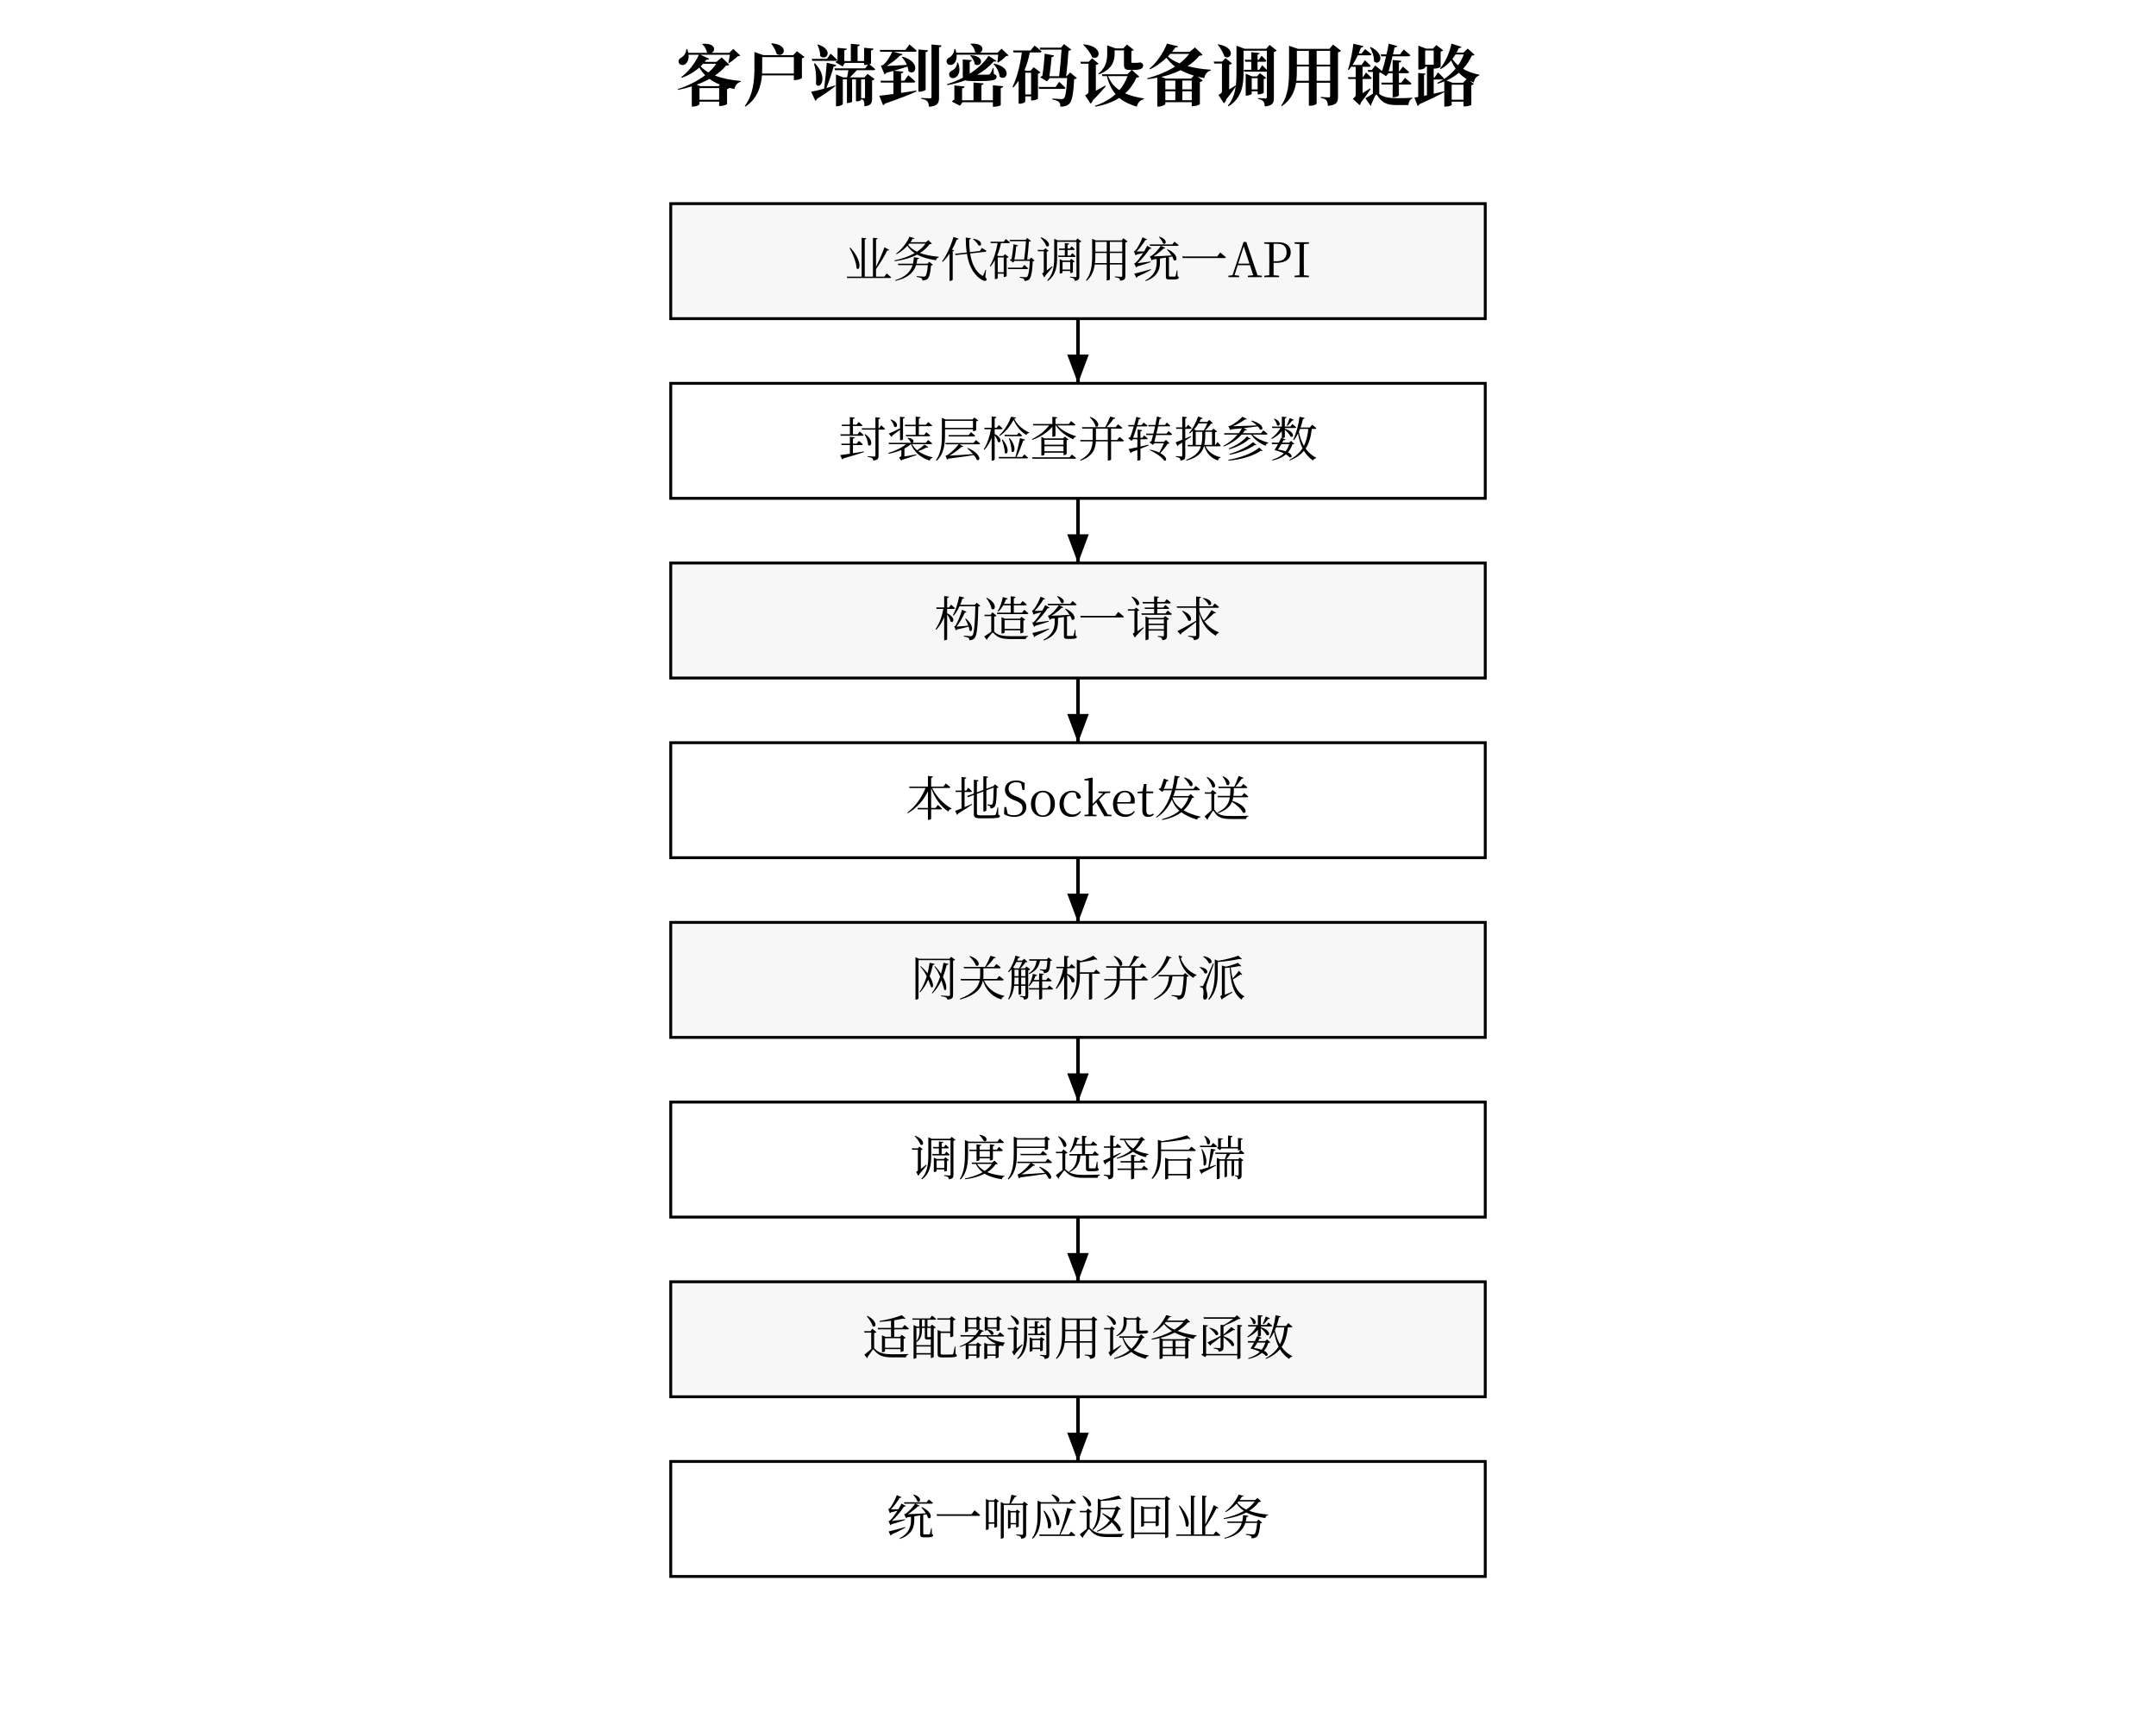
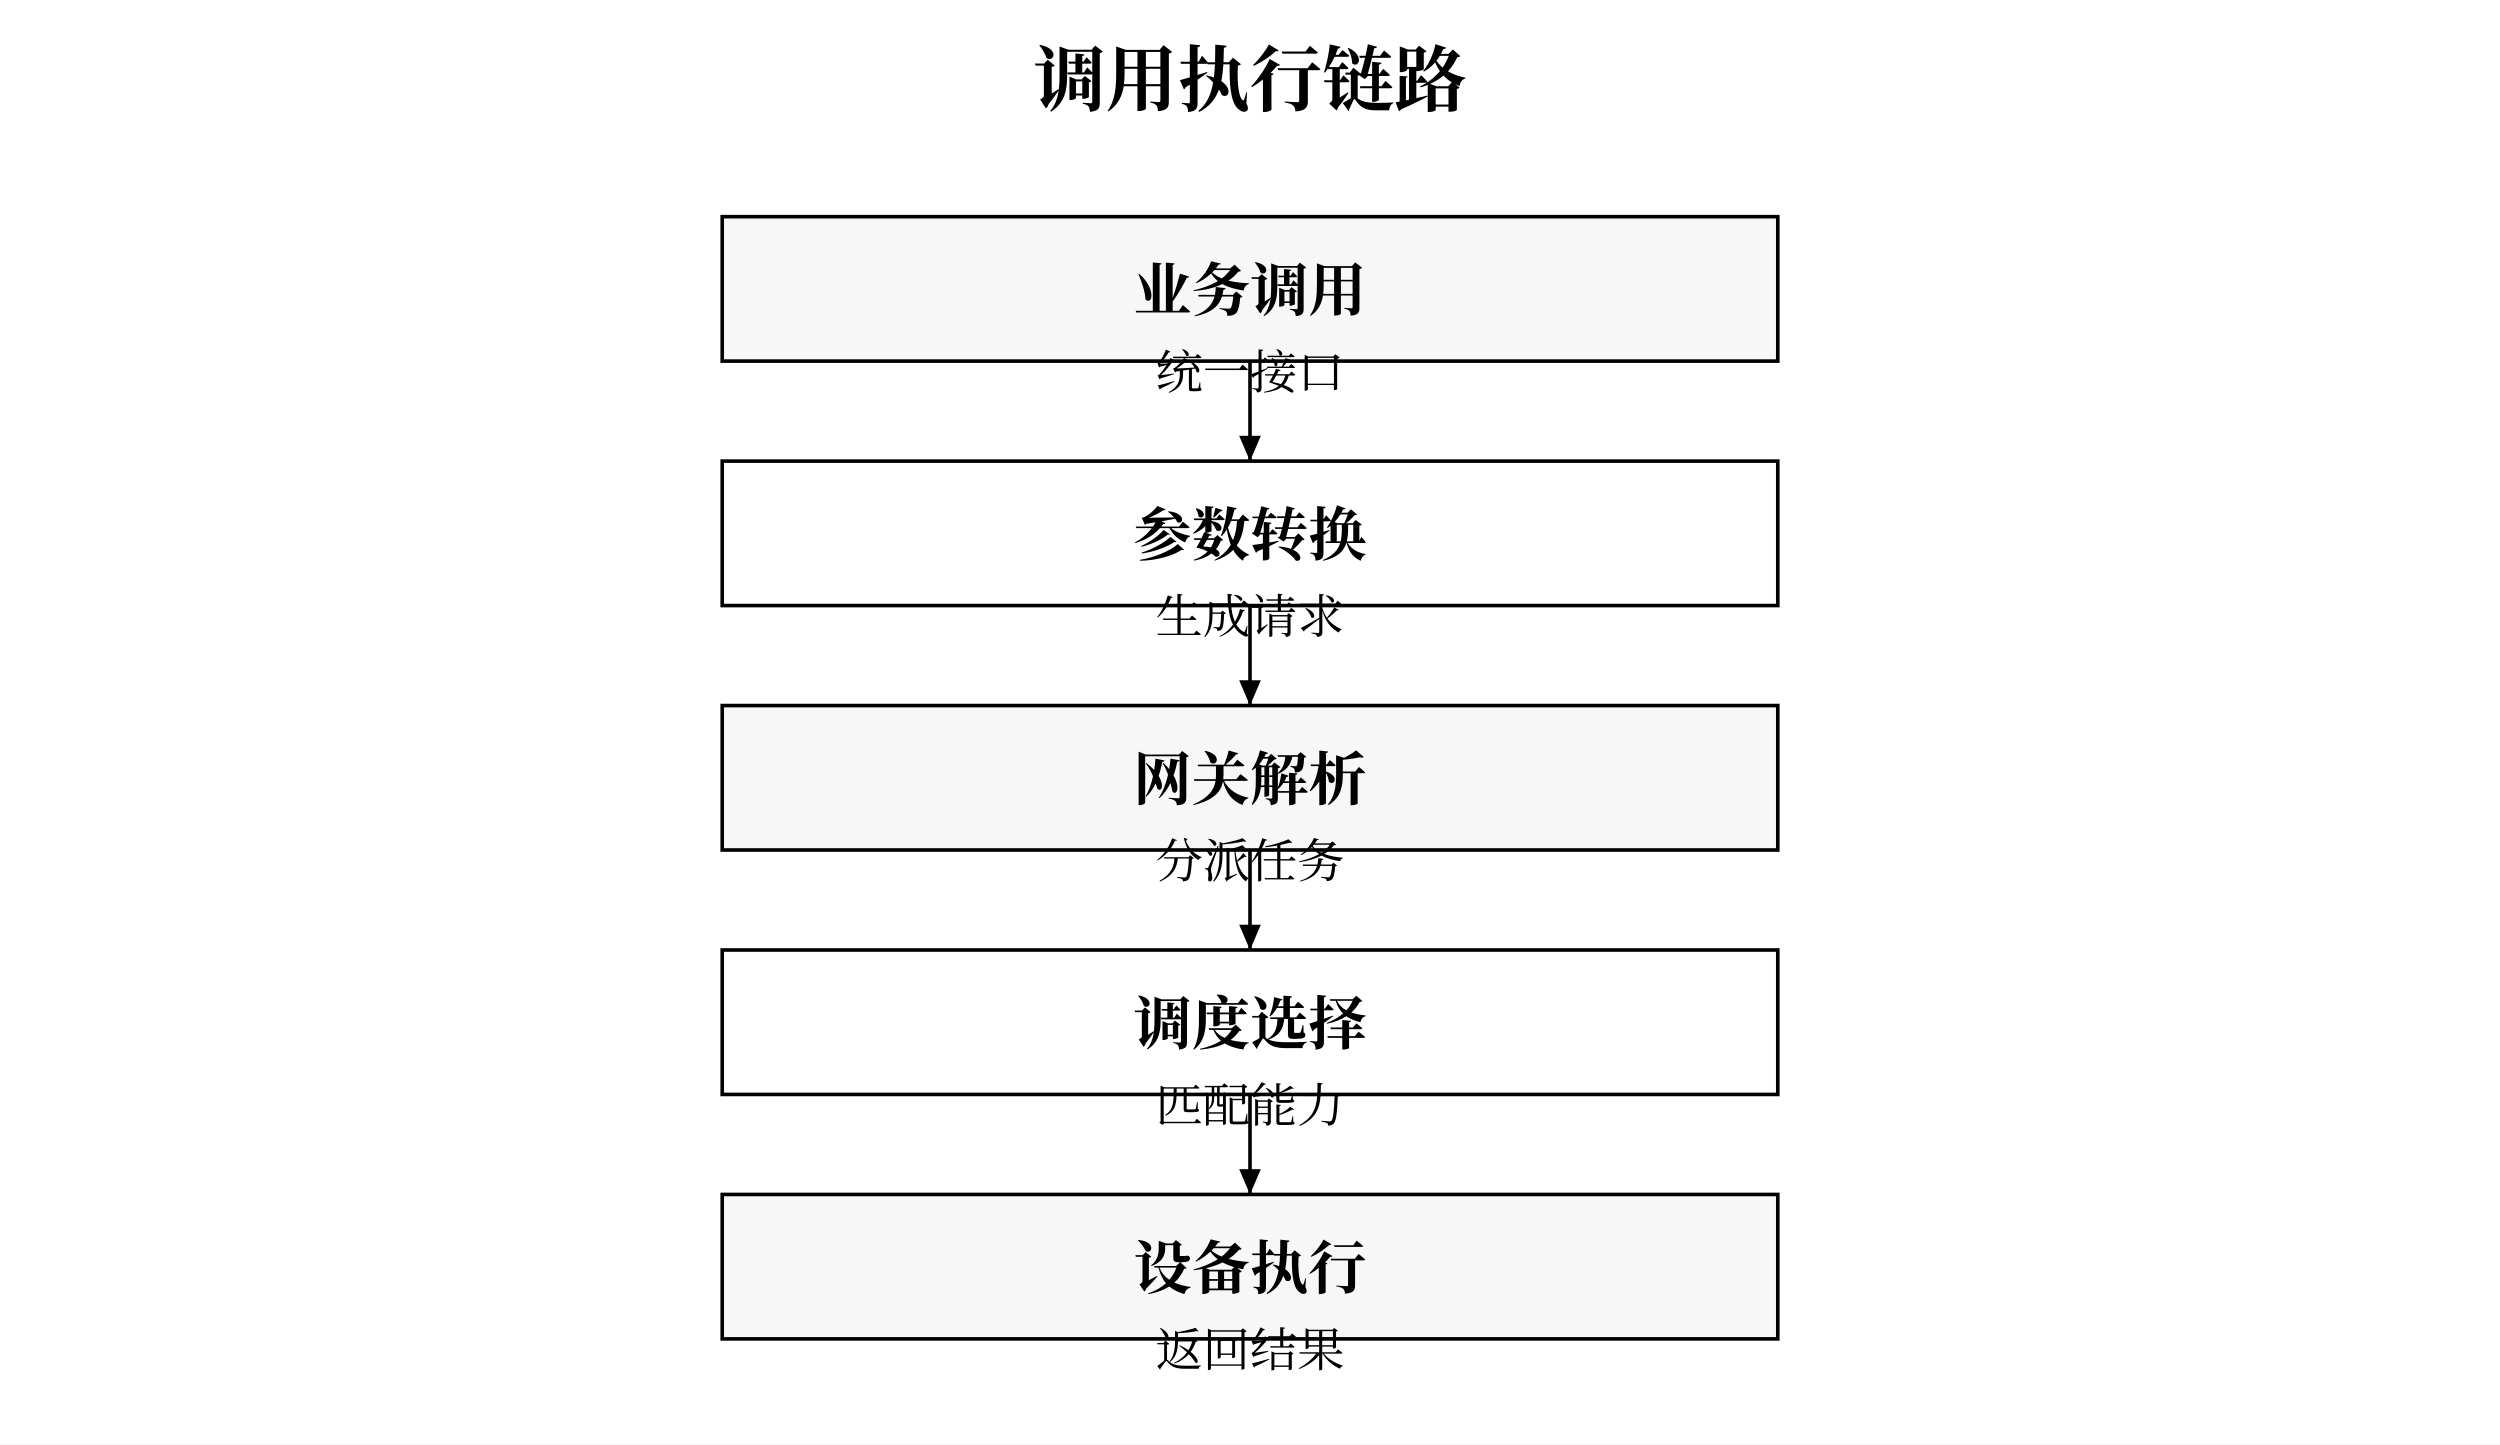
- <svg xmlns="http://www.w3.org/2000/svg" width="900" height="720" viewBox="0 0 900 720">
+ <svg xmlns="http://www.w3.org/2000/svg" width="900" height="520" viewBox="0 0 900 520">
  <defs>
-     <marker id="arrow" markerWidth="10" markerHeight="10" refX="8" refY="3" orient="auto" markerUnits="strokeWidth">
-       <path d="M0,0 L0,6 L8,3 z" fill="#000000" />
+     <marker id="arrow" markerWidth="8" markerHeight="8" refX="7" refY="3" orient="auto" markerUnits="strokeWidth">
+       <path d="M0,0 L0,6 L7,3 z" fill="#000000" />
    </marker>
  </defs>
-   <rect x="0" y="0" width="900" height="720" fill="#ffffff" />
-   <text x="450" y="42" font-family="SimSun, Songti SC, Noto Serif CJK SC, Microsoft YaHei, Arial, sans-serif" font-size="28" font-weight="bold" text-anchor="middle" fill="#000000">客户端到密码设备调用链路</text>
-   <rect x="280" y="85" width="340" height="48" rx="0" ry="0" fill="#f7f7f7" stroke="#000000" stroke-width="1.2" />
-   <text x="450.0" y="115.667" font-family="SimSun, Songti SC, Noto Serif CJK SC, Microsoft YaHei, Arial, sans-serif" font-size="20" font-weight="normal" text-anchor="middle" fill="#000000">业务代码调用统一API</text>
-   <line x1="450" y1="133" x2="450" y2="160" stroke="#000000" stroke-width="1.5" marker-end="url(#arrow)" />
-   <rect x="280" y="160" width="340" height="48" rx="0" ry="0" fill="#ffffff" stroke="#000000" stroke-width="1.2" />
-   <text x="450.0" y="190.667" font-family="SimSun, Songti SC, Noto Serif CJK SC, Microsoft YaHei, Arial, sans-serif" font-size="20" font-weight="normal" text-anchor="middle" fill="#000000">封装层检查并转换参数</text>
-   <line x1="450" y1="208" x2="450" y2="235" stroke="#000000" stroke-width="1.5" marker-end="url(#arrow)" />
-   <rect x="280" y="235" width="340" height="48" rx="0" ry="0" fill="#f7f7f7" stroke="#000000" stroke-width="1.2" />
-   <text x="450.0" y="265.667" font-family="SimSun, Songti SC, Noto Serif CJK SC, Microsoft YaHei, Arial, sans-serif" font-size="20" font-weight="normal" text-anchor="middle" fill="#000000">构造统一请求</text>
-   <line x1="450" y1="283" x2="450" y2="310" stroke="#000000" stroke-width="1.5" marker-end="url(#arrow)" />
-   <rect x="280" y="310" width="340" height="48" rx="0" ry="0" fill="#ffffff" stroke="#000000" stroke-width="1.2" />
-   <text x="450.0" y="340.667" font-family="SimSun, Songti SC, Noto Serif CJK SC, Microsoft YaHei, Arial, sans-serif" font-size="20" font-weight="normal" text-anchor="middle" fill="#000000">本地Socket发送</text>
-   <line x1="450" y1="358" x2="450" y2="385" stroke="#000000" stroke-width="1.5" marker-end="url(#arrow)" />
-   <rect x="280" y="385" width="340" height="48" rx="0" ry="0" fill="#f7f7f7" stroke="#000000" stroke-width="1.2" />
-   <text x="450.0" y="415.667" font-family="SimSun, Songti SC, Noto Serif CJK SC, Microsoft YaHei, Arial, sans-serif" font-size="20" font-weight="normal" text-anchor="middle" fill="#000000">网关解析并分派</text>
-   <line x1="450" y1="433" x2="450" y2="460" stroke="#000000" stroke-width="1.5" marker-end="url(#arrow)" />
-   <rect x="280" y="460" width="340" height="48" rx="0" ry="0" fill="#ffffff" stroke="#000000" stroke-width="1.2" />
-   <text x="450.0" y="490.667" font-family="SimSun, Songti SC, Noto Serif CJK SC, Microsoft YaHei, Arial, sans-serif" font-size="20" font-weight="normal" text-anchor="middle" fill="#000000">调度层选择后端</text>
-   <line x1="450" y1="508" x2="450" y2="535" stroke="#000000" stroke-width="1.5" marker-end="url(#arrow)" />
-   <rect x="280" y="535" width="340" height="48" rx="0" ry="0" fill="#f7f7f7" stroke="#000000" stroke-width="1.2" />
-   <text x="450.0" y="565.667" font-family="SimSun, Songti SC, Noto Serif CJK SC, Microsoft YaHei, Arial, sans-serif" font-size="20" font-weight="normal" text-anchor="middle" fill="#000000">适配器调用设备函数</text>
-   <line x1="450" y1="583" x2="450" y2="610" stroke="#000000" stroke-width="1.5" marker-end="url(#arrow)" />
-   <rect x="280" y="610" width="340" height="48" rx="0" ry="0" fill="#ffffff" stroke="#000000" stroke-width="1.2" />
-   <text x="450.0" y="640.667" font-family="SimSun, Songti SC, Noto Serif CJK SC, Microsoft YaHei, Arial, sans-serif" font-size="20" font-weight="normal" text-anchor="middle" fill="#000000">统一响应返回业务</text>
+   <rect x="0" y="0" width="900" height="520" fill="#ffffff" />
+   <text x="450.0" y="38" font-family="SimSun, Songti SC, Noto Serif CJK SC, Microsoft YaHei, Arial, sans-serif" font-size="26" font-weight="bold" text-anchor="middle" fill="#000000">调用执行链路</text>
+   <rect x="260" y="78" width="380" height="52" fill="#f7f7f7" stroke="#000000" stroke-width="1.3" />
+   <text x="450.0" y="112" font-family="SimSun, Songti SC, Noto Serif CJK SC, Microsoft YaHei, Arial, sans-serif" font-size="21" font-weight="bold" text-anchor="middle" fill="#000000">业务调用</text>
+   <text x="450.0" y="140" font-family="SimSun, Songti SC, Noto Serif CJK SC, Microsoft YaHei, Arial, sans-serif" font-size="17" font-weight="normal" text-anchor="middle" fill="#000000">统一接口</text>
+   <line x1="450.0" y1="130" x2="450.0" y2="166" stroke="#000000" stroke-width="1.3" marker-end="url(#arrow)" />
+   <rect x="260" y="166" width="380" height="52" fill="#ffffff" stroke="#000000" stroke-width="1.3" />
+   <text x="450.0" y="200" font-family="SimSun, Songti SC, Noto Serif CJK SC, Microsoft YaHei, Arial, sans-serif" font-size="21" font-weight="bold" text-anchor="middle" fill="#000000">参数转换</text>
+   <text x="450.0" y="228" font-family="SimSun, Songti SC, Noto Serif CJK SC, Microsoft YaHei, Arial, sans-serif" font-size="17" font-weight="normal" text-anchor="middle" fill="#000000">生成请求</text>
+   <line x1="450.0" y1="218" x2="450.0" y2="254" stroke="#000000" stroke-width="1.3" marker-end="url(#arrow)" />
+   <rect x="260" y="254" width="380" height="52" fill="#f7f7f7" stroke="#000000" stroke-width="1.3" />
+   <text x="450.0" y="288" font-family="SimSun, Songti SC, Noto Serif CJK SC, Microsoft YaHei, Arial, sans-serif" font-size="21" font-weight="bold" text-anchor="middle" fill="#000000">网关解析</text>
+   <text x="450.0" y="316" font-family="SimSun, Songti SC, Noto Serif CJK SC, Microsoft YaHei, Arial, sans-serif" font-size="17" font-weight="normal" text-anchor="middle" fill="#000000">分派任务</text>
+   <line x1="450.0" y1="306" x2="450.0" y2="342" stroke="#000000" stroke-width="1.3" marker-end="url(#arrow)" />
+   <rect x="260" y="342" width="380" height="52" fill="#ffffff" stroke="#000000" stroke-width="1.3" />
+   <text x="450.0" y="376" font-family="SimSun, Songti SC, Noto Serif CJK SC, Microsoft YaHei, Arial, sans-serif" font-size="21" font-weight="bold" text-anchor="middle" fill="#000000">调度选择</text>
+   <text x="450.0" y="404" font-family="SimSun, Songti SC, Noto Serif CJK SC, Microsoft YaHei, Arial, sans-serif" font-size="17" font-weight="normal" text-anchor="middle" fill="#000000">匹配能力</text>
+   <line x1="450.0" y1="394" x2="450.0" y2="430" stroke="#000000" stroke-width="1.3" marker-end="url(#arrow)" />
+   <rect x="260" y="430" width="380" height="52" fill="#f7f7f7" stroke="#000000" stroke-width="1.3" />
+   <text x="450.0" y="464" font-family="SimSun, Songti SC, Noto Serif CJK SC, Microsoft YaHei, Arial, sans-serif" font-size="21" font-weight="bold" text-anchor="middle" fill="#000000">设备执行</text>
+   <text x="450.0" y="492" font-family="SimSun, Songti SC, Noto Serif CJK SC, Microsoft YaHei, Arial, sans-serif" font-size="17" font-weight="normal" text-anchor="middle" fill="#000000">返回结果</text>
</svg>
